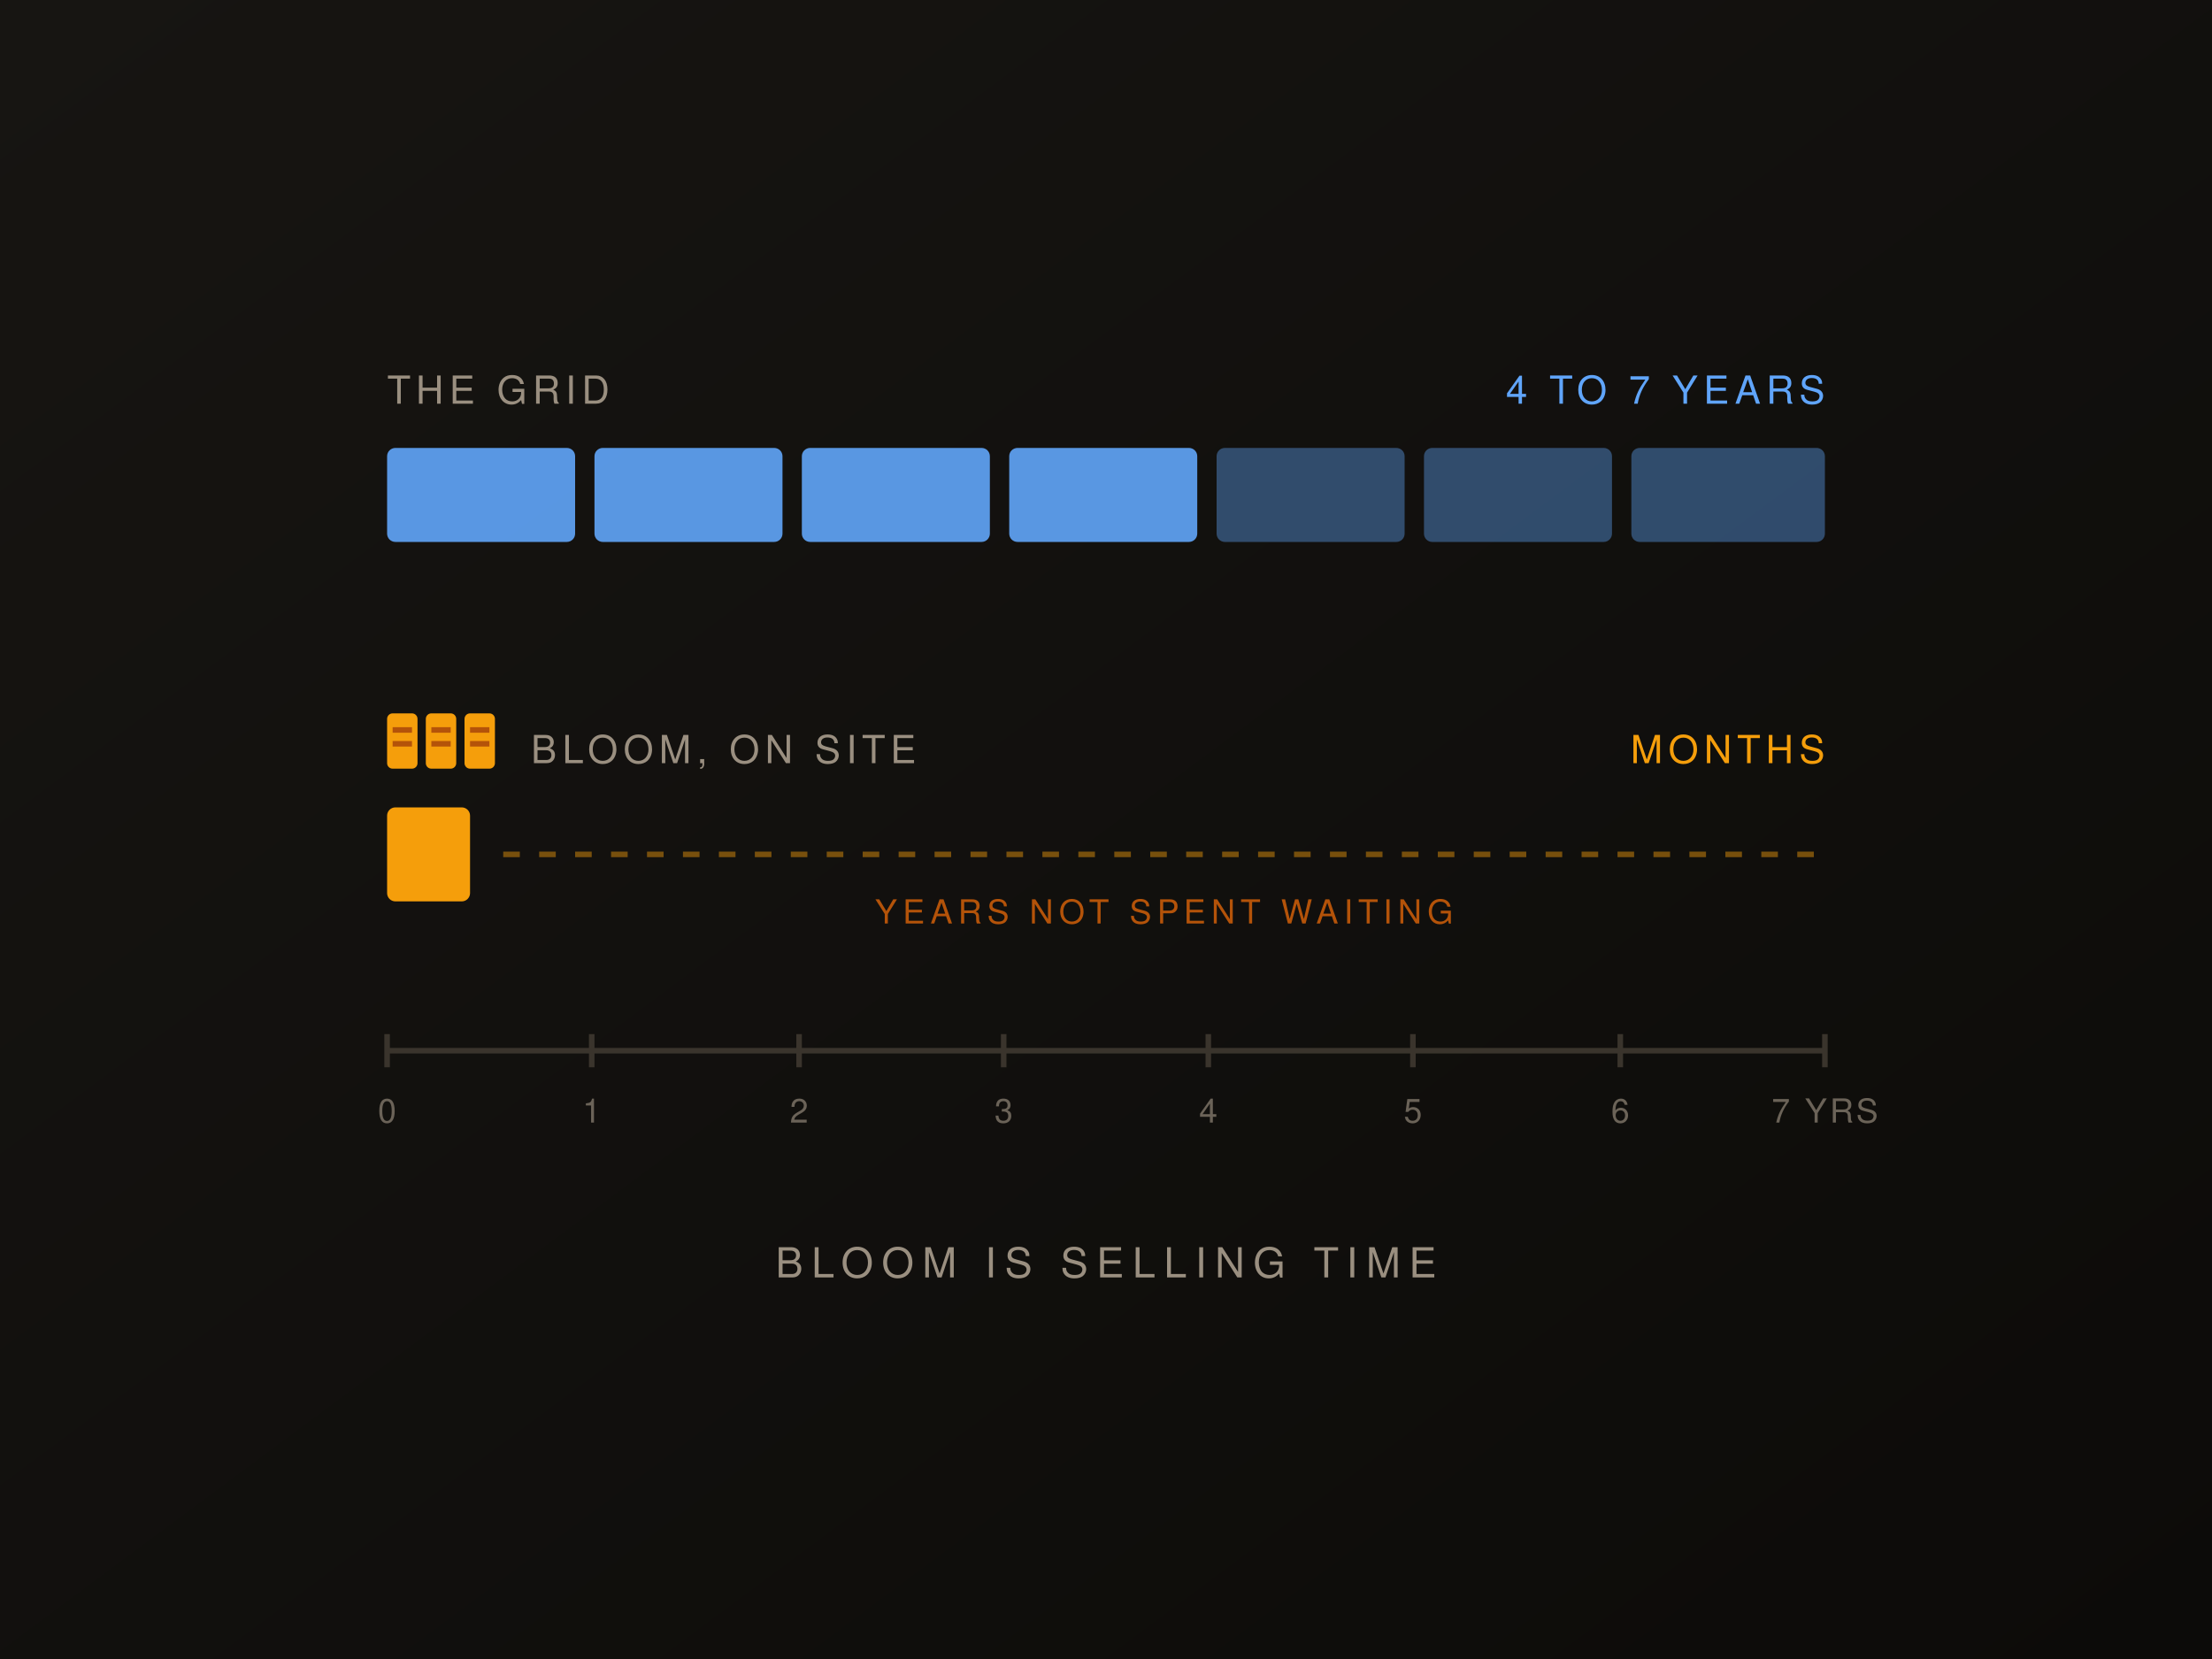
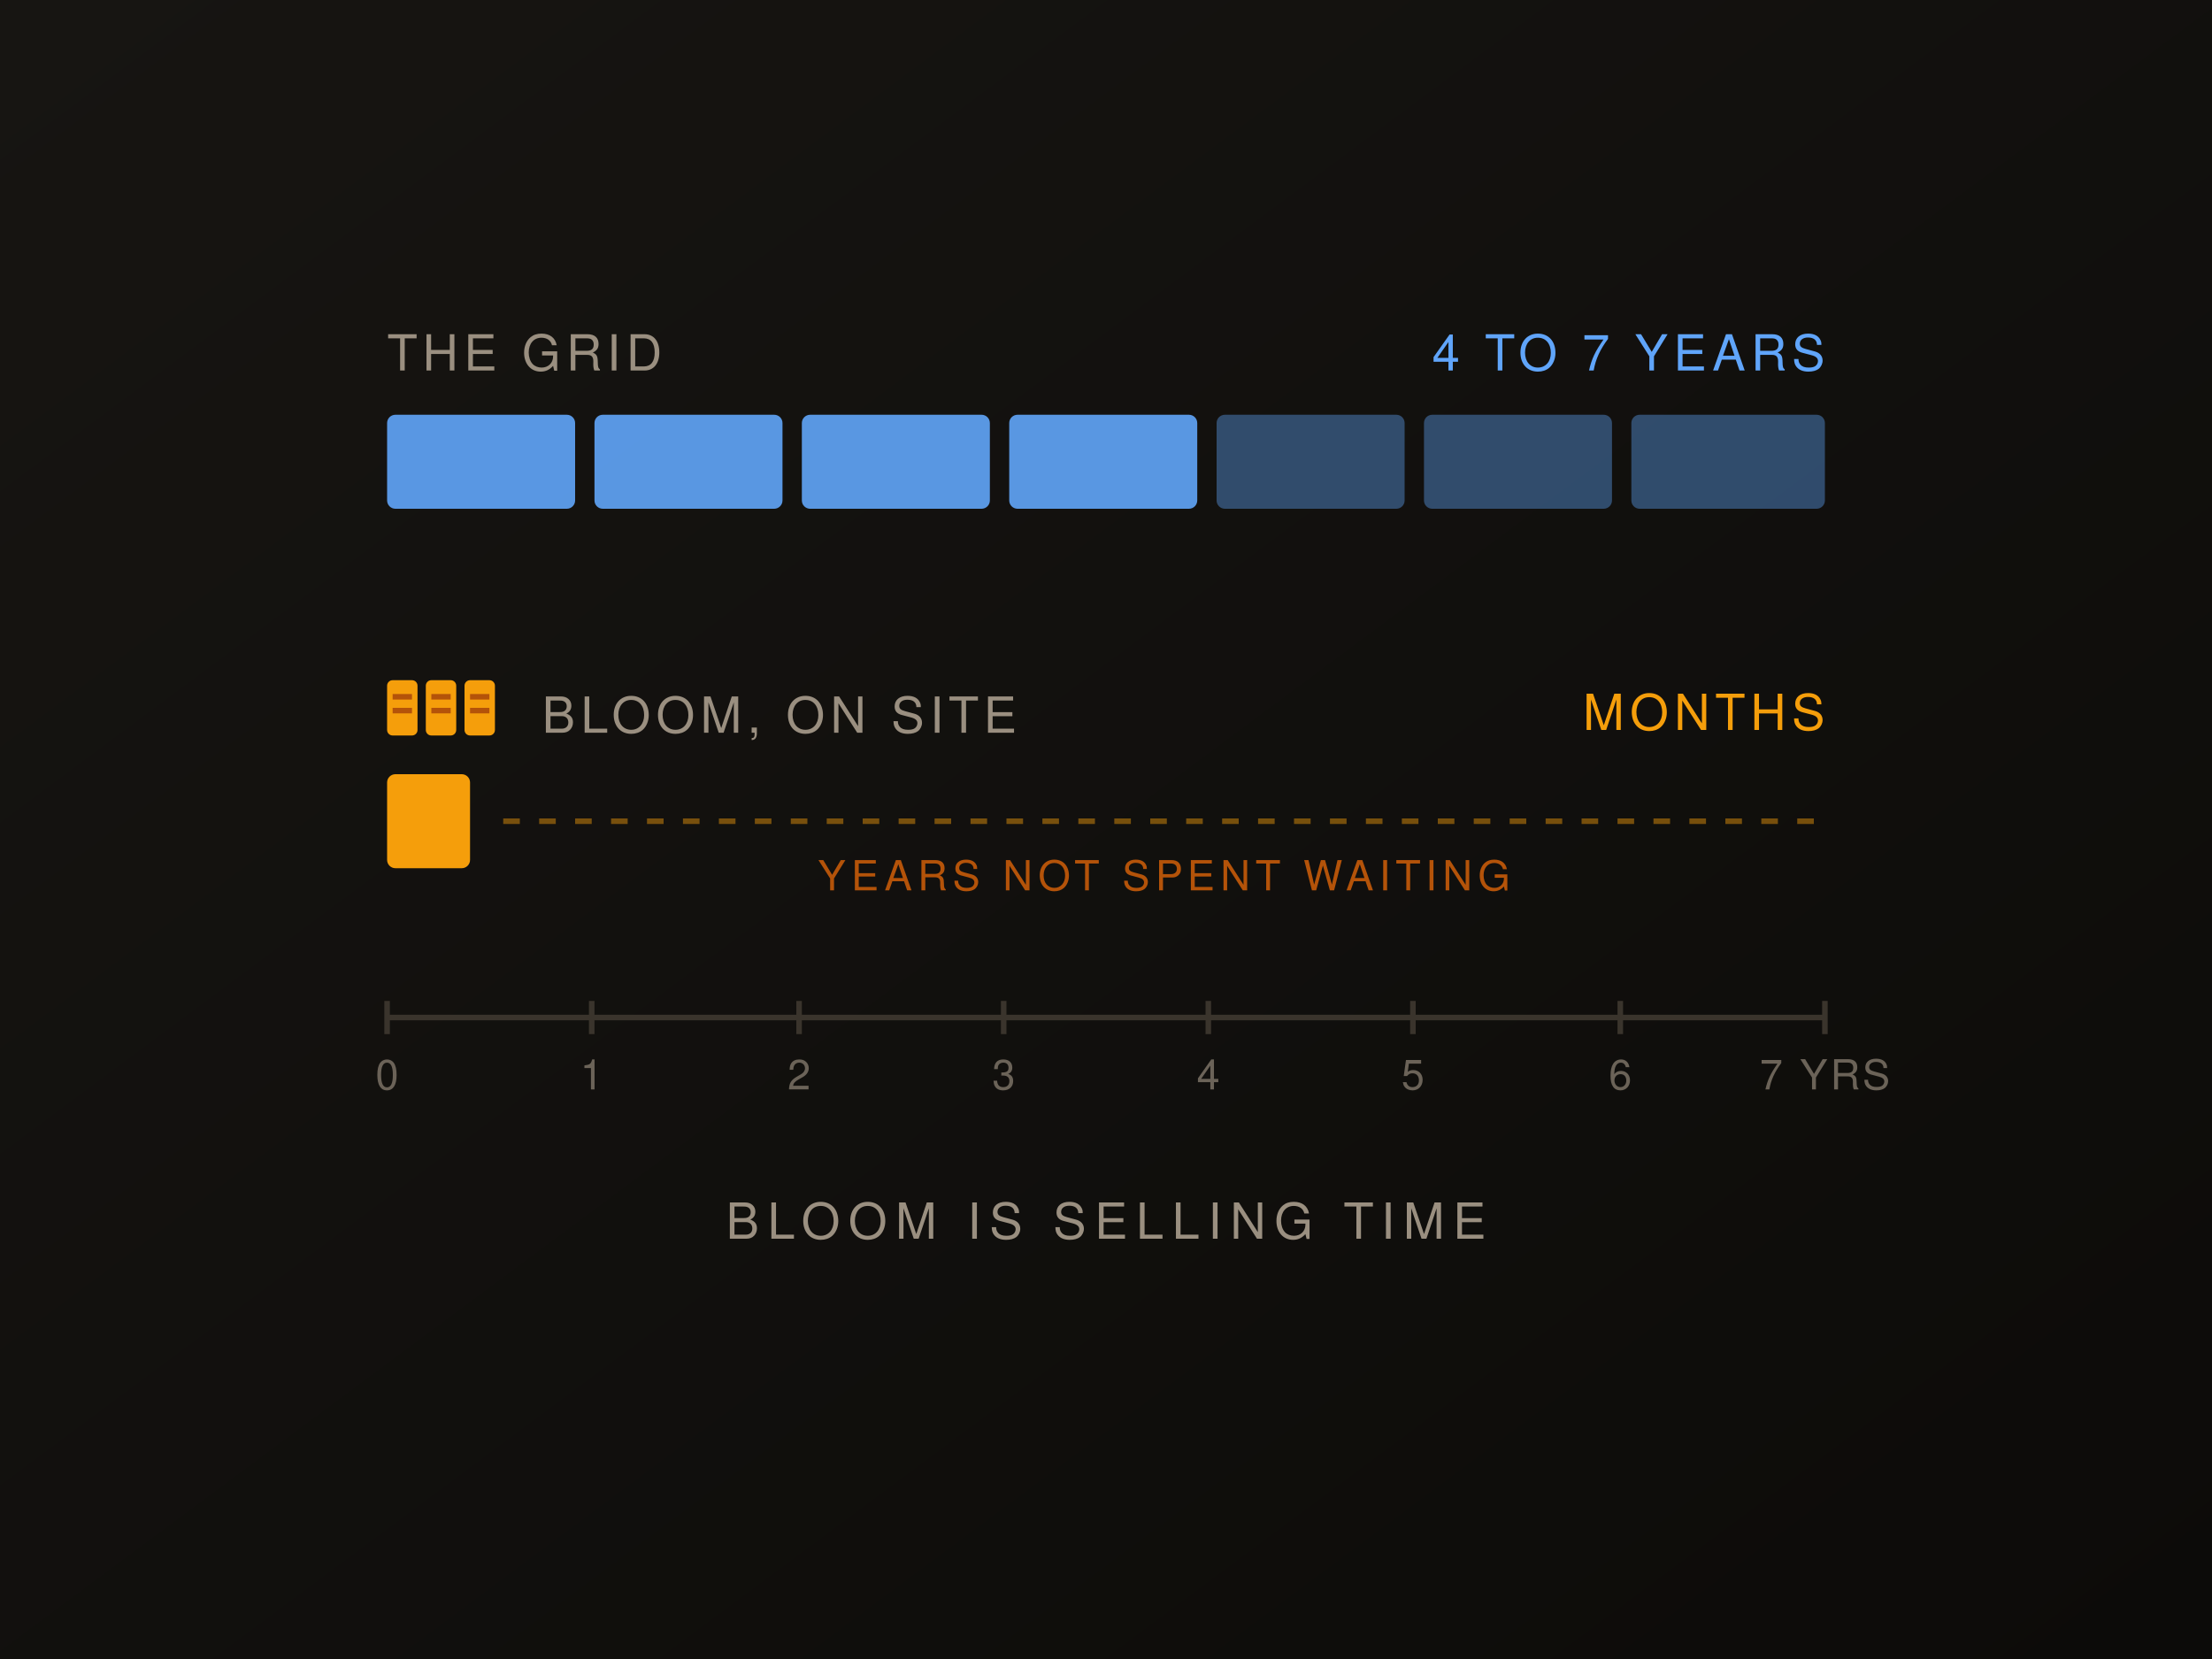
<svg xmlns="http://www.w3.org/2000/svg" viewBox="0 0 800 600">
  <defs>
    <linearGradient id="g" x1="0" y1="0" x2="1" y2="1">
      <stop offset="0" stop-color="#171512" />
      <stop offset="1" stop-color="#0c0b09" />
    </linearGradient>
  </defs>
  <rect width="800" height="600" fill="url(#g)" />
-   <g font-family="-apple-system,Helvetica,Arial,sans-serif" letter-spacing="2">
-     <text x="140" y="146" font-size="14" fill="#9a8f80">THE GRID</text>
-     <text x="660" y="146" font-size="14" fill="#60a5fa" text-anchor="end">4 TO 7 YEARS</text>
-     <text x="192" y="276" font-size="14" fill="#9a8f80">BLOOM, ON SITE</text>
-     <text x="660" y="276" font-size="14" fill="#f59e0b" text-anchor="end">MONTHS</text>
+   <g transform="translate(0,-12)">
+     <g font-family="-apple-system,Helvetica,Arial,sans-serif" letter-spacing="2">
+       <text x="140" y="146" font-size="18" fill="#9a8f80">THE GRID</text>
+       <text x="660" y="146" font-size="18" fill="#60a5fa" text-anchor="end">4 TO 7 YEARS</text>
+       <text x="196" y="277" font-size="18" fill="#9a8f80">BLOOM, ON SITE</text>
+       <text x="660" y="276" font-size="18" fill="#f59e0b" text-anchor="end">MONTHS</text>
+     </g>
+     <g fill="#60a5fa">
+       <rect x="140" y="162" width="68" height="34" rx="3" opacity=".9" />
+       <rect x="215" y="162" width="68" height="34" rx="3" opacity=".9" />
+       <rect x="290" y="162" width="68" height="34" rx="3" opacity=".9" />
+       <rect x="365" y="162" width="68" height="34" rx="3" opacity=".9" />
+       <rect x="440" y="162" width="68" height="34" rx="3" opacity=".4" />
+       <rect x="515" y="162" width="68" height="34" rx="3" opacity=".4" />
+       <rect x="590" y="162" width="70" height="34" rx="3" opacity=".4" />
+     </g>
+     <rect x="140" y="292" width="30" height="34" rx="3" fill="#f59e0b" />
+     <g fill="#f59e0b">
+       <rect x="140" y="258" width="11" height="20" rx="2" />
+       <rect x="154" y="258" width="11" height="20" rx="2" />
+       <rect x="168" y="258" width="11" height="20" rx="2" />
+     </g>
+     <g fill="#b45309">
+       <rect x="142" y="263" width="7" height="2" />
+       <rect x="142" y="268" width="7" height="2" />
+       <rect x="156" y="263" width="7" height="2" />
+       <rect x="156" y="268" width="7" height="2" />
+       <rect x="170" y="263" width="7" height="2" />
+       <rect x="170" y="268" width="7" height="2" />
+     </g>
+     <path d="M182 309 H660" stroke="#f59e0b" stroke-width="2" stroke-dasharray="6 7" opacity=".45" />
+     <text x="421" y="334" font-family="-apple-system,Helvetica,Arial,sans-serif" font-size="15" fill="#b45309" letter-spacing="2" text-anchor="middle">YEARS NOT SPENT WAITING</text>
+     <path d="M140 380 H660" stroke="#3a342c" stroke-width="2" />
+     <g stroke="#3a342c" stroke-width="2">
+       <path d="M140 374 V386" />
+       <path d="M214 374 V386" />
+       <path d="M289 374 V386" />
+       <path d="M363 374 V386" />
+       <path d="M437 374 V386" />
+       <path d="M511 374 V386" />
+       <path d="M586 374 V386" />
+       <path d="M660 374 V386" />
+     </g>
+     <g font-family="-apple-system,Helvetica,Arial,sans-serif" font-size="15" fill="#6b6358" letter-spacing="1" text-anchor="middle">
+       <text x="140" y="406">0</text>
+       <text x="214" y="406">1</text>
+       <text x="289" y="406">2</text>
+       <text x="363" y="406">3</text>
+       <text x="437" y="406">4</text>
+       <text x="511" y="406">5</text>
+       <text x="586" y="406">6</text>
+       <text x="660" y="406">7 YRS</text>
+     </g>
  </g>
-   <g fill="#60a5fa">
-     <rect x="140" y="162" width="68" height="34" rx="3" opacity=".9" />
-     <rect x="215" y="162" width="68" height="34" rx="3" opacity=".9" />
-     <rect x="290" y="162" width="68" height="34" rx="3" opacity=".9" />
-     <rect x="365" y="162" width="68" height="34" rx="3" opacity=".9" />
-     <rect x="440" y="162" width="68" height="34" rx="3" opacity=".4" />
-     <rect x="515" y="162" width="68" height="34" rx="3" opacity=".4" />
-     <rect x="590" y="162" width="70" height="34" rx="3" opacity=".4" />
-   </g>
-   <rect x="140" y="292" width="30" height="34" rx="3" fill="#f59e0b" />
-   <g fill="#f59e0b">
-     <rect x="140" y="258" width="11" height="20" rx="2" />
-     <rect x="154" y="258" width="11" height="20" rx="2" />
-     <rect x="168" y="258" width="11" height="20" rx="2" />
-   </g>
-   <g fill="#b45309">
-     <rect x="142" y="263" width="7" height="2" />
-     <rect x="142" y="268" width="7" height="2" />
-     <rect x="156" y="263" width="7" height="2" />
-     <rect x="156" y="268" width="7" height="2" />
-     <rect x="170" y="263" width="7" height="2" />
-     <rect x="170" y="268" width="7" height="2" />
-   </g>
-   <path d="M182 309 H660" stroke="#f59e0b" stroke-width="2" stroke-dasharray="6 7" opacity=".45" />
-   <text x="421" y="334" font-family="-apple-system,Helvetica,Arial,sans-serif" font-size="12" fill="#b45309" letter-spacing="2" text-anchor="middle">YEARS NOT SPENT WAITING</text>
-   <path d="M140 380 H660" stroke="#3a342c" stroke-width="2" />
-   <g stroke="#3a342c" stroke-width="2">
-     <path d="M140 374 V386" />
-     <path d="M214 374 V386" />
-     <path d="M289 374 V386" />
-     <path d="M363 374 V386" />
-     <path d="M437 374 V386" />
-     <path d="M511 374 V386" />
-     <path d="M586 374 V386" />
-     <path d="M660 374 V386" />
-   </g>
-   <g font-family="-apple-system,Helvetica,Arial,sans-serif" font-size="12" fill="#6b6358" letter-spacing="1" text-anchor="middle">
-     <text x="140" y="406">0</text>
-     <text x="214" y="406">1</text>
-     <text x="289" y="406">2</text>
-     <text x="363" y="406">3</text>
-     <text x="437" y="406">4</text>
-     <text x="511" y="406">5</text>
-     <text x="586" y="406">6</text>
-     <text x="660" y="406">7 YRS</text>
-   </g>
-   <text x="400" y="462" font-family="-apple-system,Helvetica,Arial,sans-serif" font-size="15" fill="#9a8f80" letter-spacing="3" text-anchor="middle">BLOOM IS SELLING TIME</text>
+   <text x="400" y="448" font-family="-apple-system,Helvetica,Arial,sans-serif" font-size="18" fill="#9a8f80" letter-spacing="3" text-anchor="middle">BLOOM IS SELLING TIME</text>
</svg>
